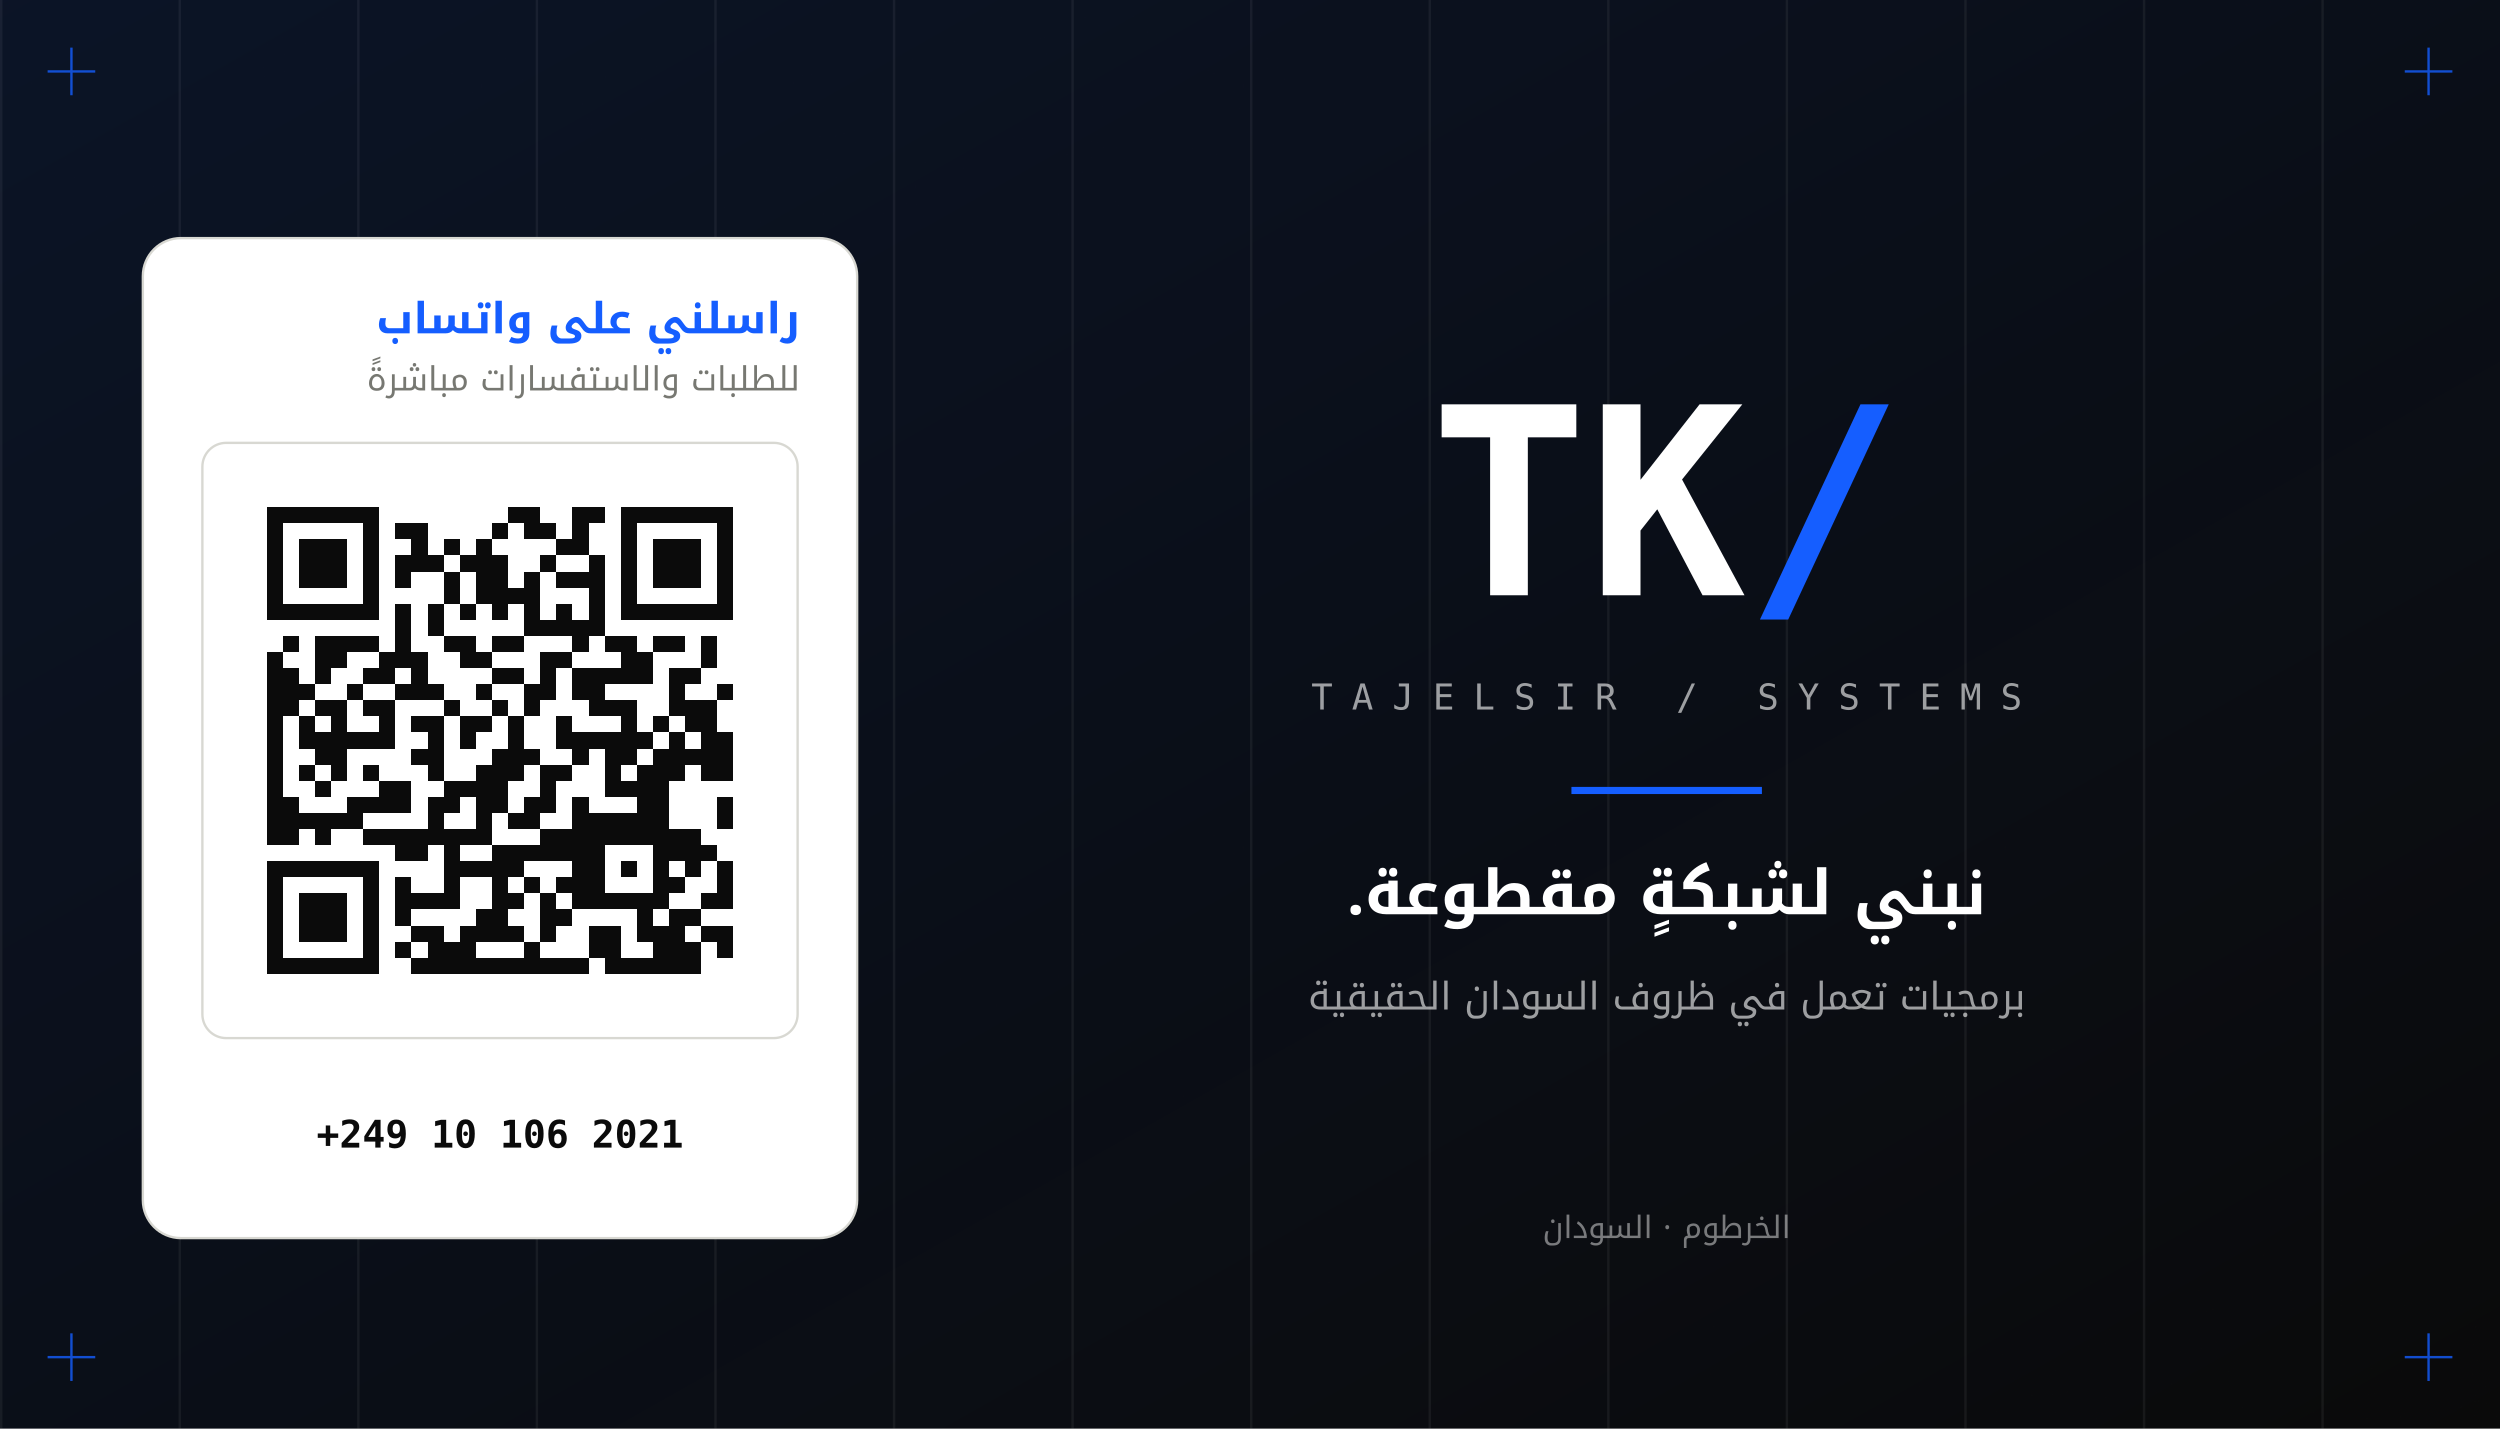
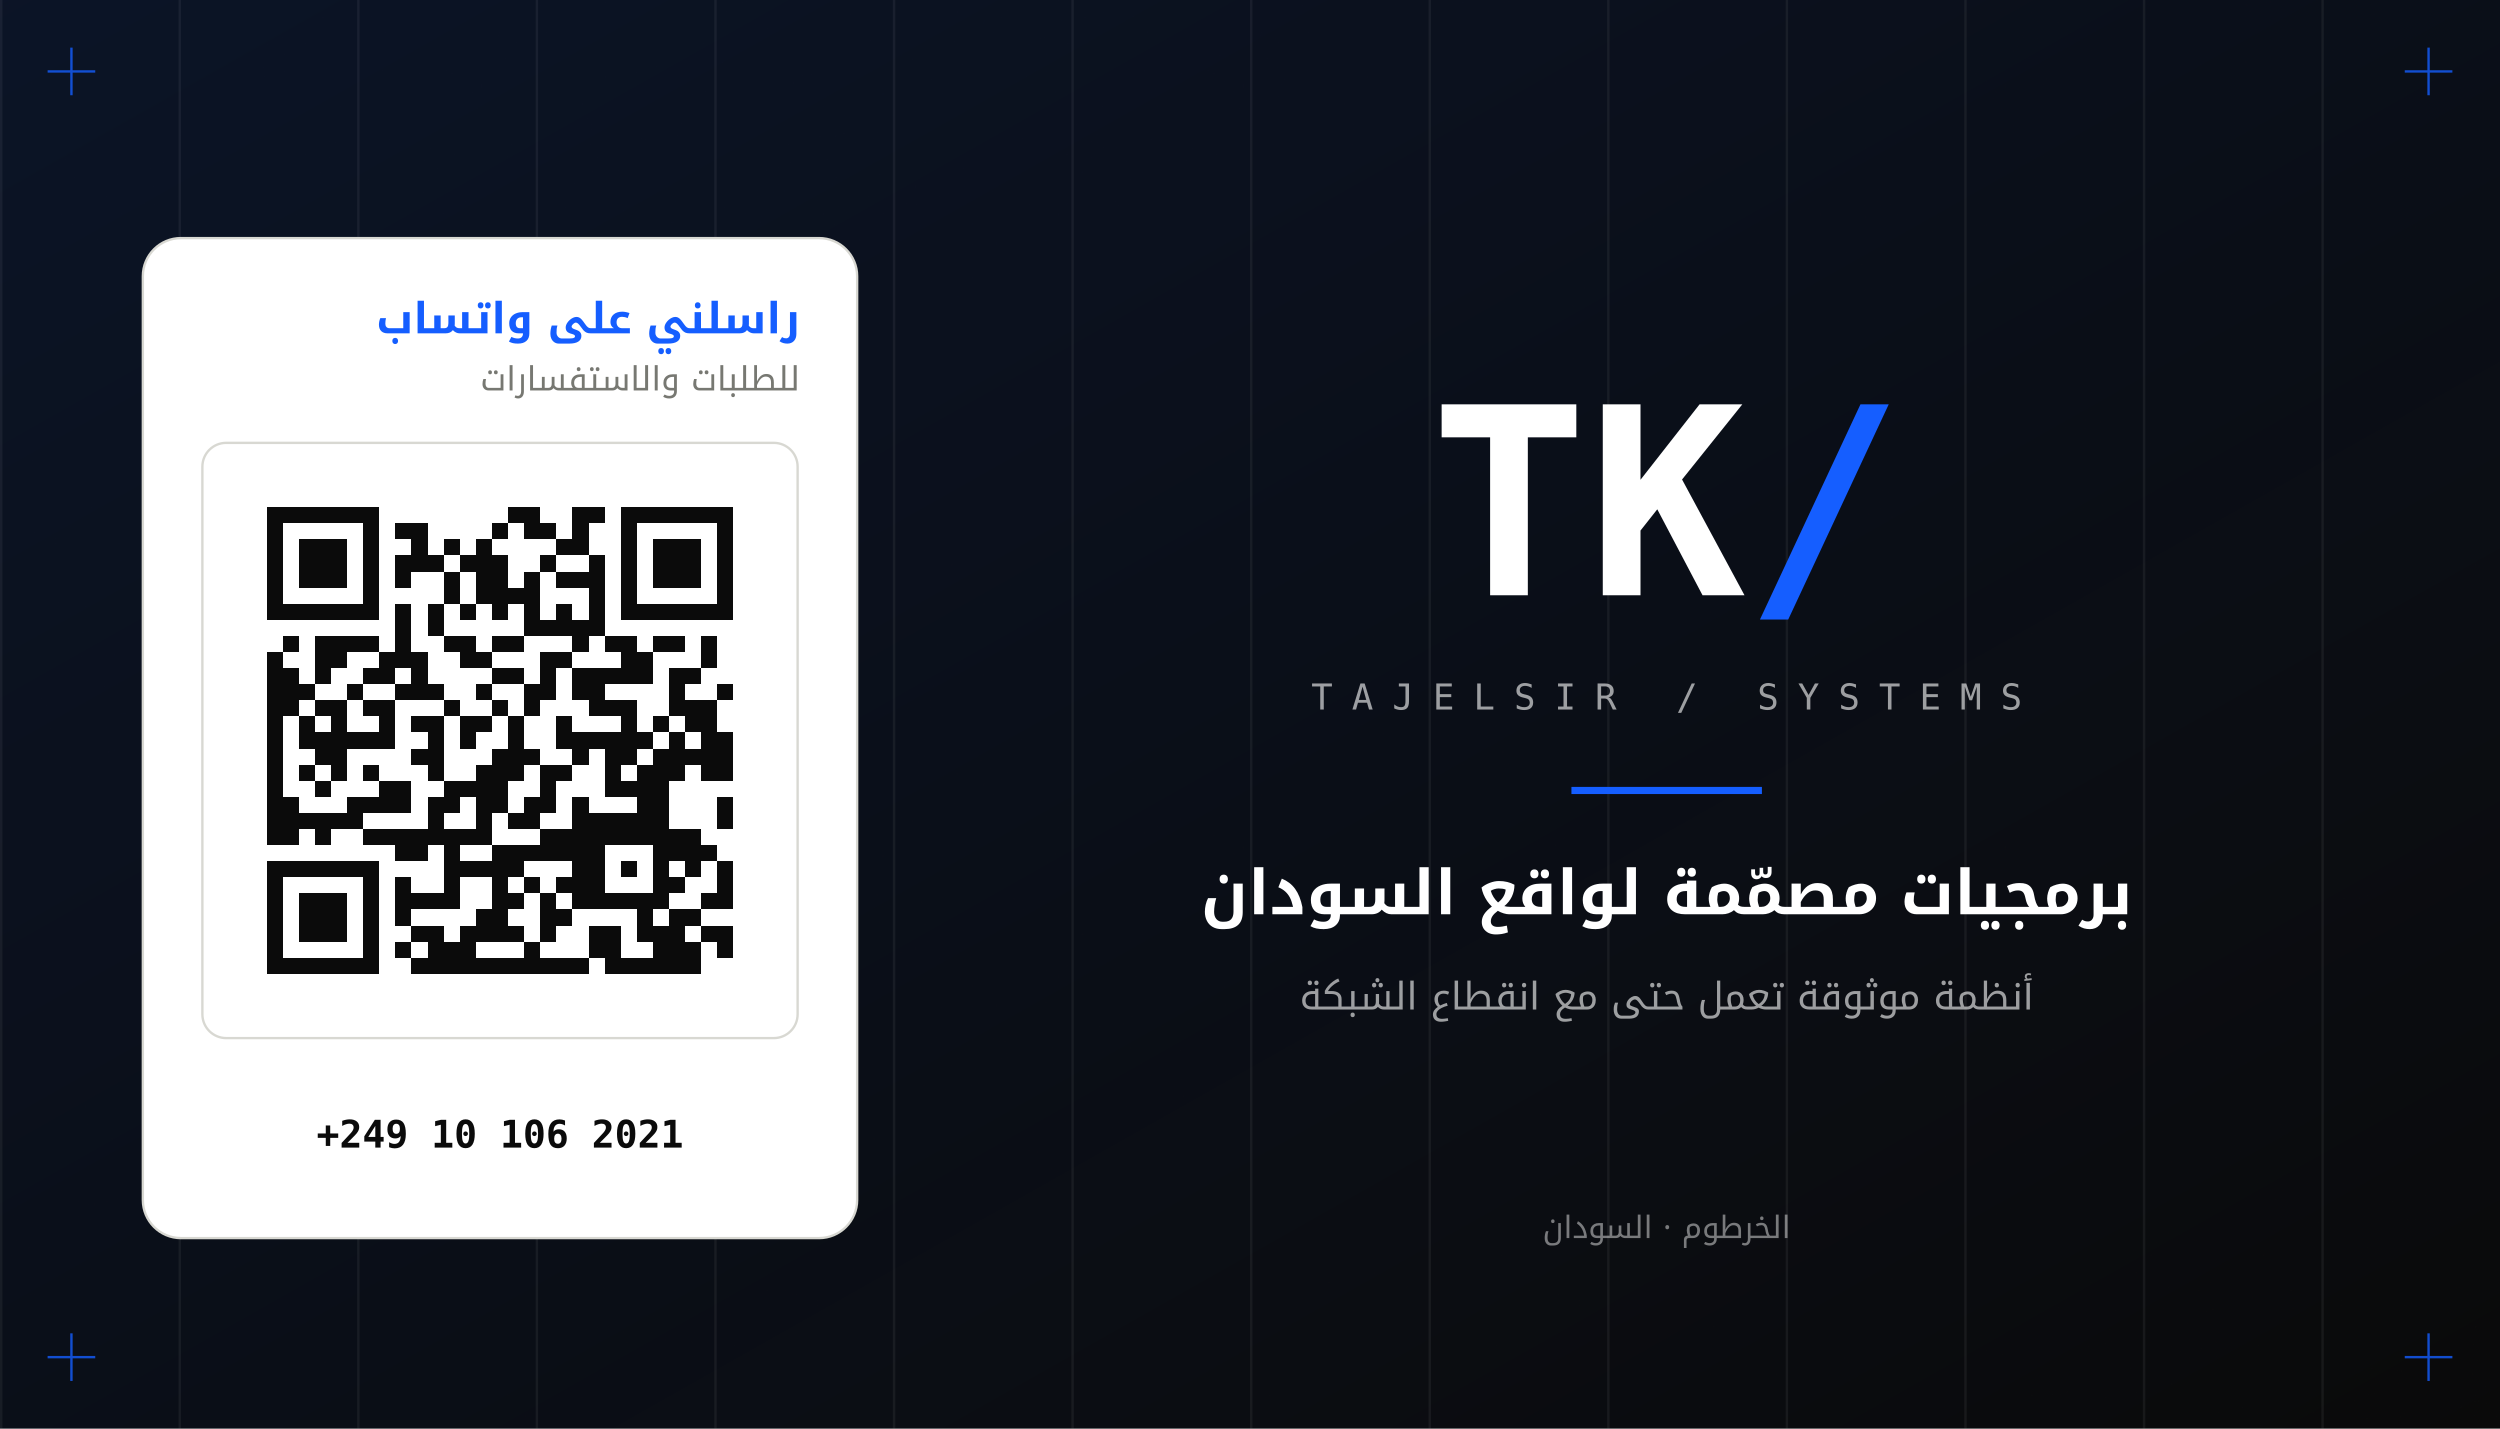
<svg xmlns="http://www.w3.org/2000/svg" width="1050" height="600" viewBox="0 0 1050 600">
  <defs>
    <linearGradient id="glow" x1="0" y1="0" x2="1" y2="1">
      <stop offset="0" stop-color="#155EFF" stop-opacity="0.12" />
      <stop offset="1" stop-color="#155EFF" stop-opacity="0" />
    </linearGradient>
    <filter id="grain">
      <feTurbulence type="fractalNoise" baseFrequency="0.8" numOctaves="2" stitchTiles="stitch" />
      <feColorMatrix type="matrix" values="0 0 0 0 0  0 0 0 0 0  0 0 0 0 0  1 1 1 0 0" />
    </filter>
  </defs>
  <rect x="0" y="0" width="1050" height="600" fill="#0B0B0B" />
  <rect x="0" y="0" width="1050" height="600" fill="url(#glow)" />
  <line x1="0.5" y1="0" x2="0.5" y2="600" stroke="#FFFFFF" stroke-opacity="0.06" />
  <line x1="75.5" y1="0" x2="75.5" y2="600" stroke="#FFFFFF" stroke-opacity="0.06" />
  <line x1="150.5" y1="0" x2="150.5" y2="600" stroke="#FFFFFF" stroke-opacity="0.06" />
  <line x1="225.5" y1="0" x2="225.5" y2="600" stroke="#FFFFFF" stroke-opacity="0.06" />
  <line x1="300.5" y1="0" x2="300.5" y2="600" stroke="#FFFFFF" stroke-opacity="0.06" />
  <line x1="375.5" y1="0" x2="375.5" y2="600" stroke="#FFFFFF" stroke-opacity="0.06" />
  <line x1="450.5" y1="0" x2="450.5" y2="600" stroke="#FFFFFF" stroke-opacity="0.06" />
  <line x1="525.5" y1="0" x2="525.5" y2="600" stroke="#FFFFFF" stroke-opacity="0.06" />
  <line x1="600.5" y1="0" x2="600.5" y2="600" stroke="#FFFFFF" stroke-opacity="0.06" />
  <line x1="675.5" y1="0" x2="675.5" y2="600" stroke="#FFFFFF" stroke-opacity="0.06" />
  <line x1="750.5" y1="0" x2="750.5" y2="600" stroke="#FFFFFF" stroke-opacity="0.06" />
  <line x1="825.5" y1="0" x2="825.5" y2="600" stroke="#FFFFFF" stroke-opacity="0.06" />
  <line x1="900.5" y1="0" x2="900.5" y2="600" stroke="#FFFFFF" stroke-opacity="0.06" />
  <line x1="975.5" y1="0" x2="975.5" y2="600" stroke="#FFFFFF" stroke-opacity="0.06" />
  <line x1="1050.5" y1="0" x2="1050.5" y2="600" stroke="#FFFFFF" stroke-opacity="0.06" />
  <rect x="0" y="0" width="1050" height="600" fill="#000" filter="url(#grain)" opacity="0.05" />
  <path d="M20 30h20M30 20v20" stroke="#155EFF" stroke-opacity="0.8" />
  <path d="M1010 30h20M1020 20v20" stroke="#155EFF" stroke-opacity="0.8" />
  <path d="M20 570h20M30 560v20" stroke="#155EFF" stroke-opacity="0.8" />
  <path d="M1010 570h20M1020 560v20" stroke="#155EFF" stroke-opacity="0.8" />
  <text x="700" y="250" text-anchor="middle" font-family="'JetBrains Mono','DejaVu Sans Mono',ui-monospace,monospace" font-size="110" font-weight="700" fill="#FFFFFF">TK<tspan fill="#155EFF">/</tspan>
  </text>
  <text x="700" y="298" text-anchor="middle" font-family="'JetBrains Mono','DejaVu Sans Mono',ui-monospace,monospace" font-size="15" fill="#FFFFFF" fill-opacity="0.6" letter-spacing="8">TAJELSIR / SYSTEMS</text>
  <line x1="660" y1="332" x2="740" y2="332" stroke="#155EFF" stroke-width="3" />
  <g font-family="'Noto Kufi Arabic','Noto Sans Arabic','Tahoma',sans-serif" direction="rtl" text-anchor="middle" fill="#FFFFFF">
-     <text x="700" y="384" font-size="26" font-weight="700">نبني لشبكةٍ مقطوعة.</text>
-     <text x="700" y="424" font-size="16" fill-opacity="0.6">برمجيات تعمل في ظروف السودان الحقيقية</text>
+     <text x="700" y="384" font-size="26" font-weight="700">برمجيات مصمّمة لواقع السودان</text>
+     <text x="700" y="424" font-size="16" fill-opacity="0.6">أنظمة موثوقة تعمل حتى مع انقطاع الشبكة</text>
    <text x="700" y="520" font-size="13" fill-opacity="0.45">الخرطوم · السودان</text>
  </g>
  <rect x="60" y="100" width="300" height="420" rx="16" fill="#FFFFFF" stroke="#D8D8D2" />
  <g font-family="'Noto Kufi Arabic','Noto Sans Arabic','Tahoma',sans-serif" direction="rtl" text-anchor="start">
    <text x="336" y="140" font-size="18" font-weight="700" fill="#155EFF">راسلني على واتساب</text>
-     <text x="336" y="164" font-size="14" fill="#777872">للطلبات والاستفسارات مباشرةً</text>
+     <text x="336" y="164" font-size="14" fill="#777872">للطلبات والاستفسارات</text>
  </g>
  <rect x="85" y="186" width="250" height="250" rx="10" fill="#FFFFFF" stroke="#D8D8D2" />
  <path transform="translate(112 213) scale(6.758621)" d="M0 0h1v1h-1zM1 0h1v1h-1zM2 0h1v1h-1zM3 0h1v1h-1zM4 0h1v1h-1zM5 0h1v1h-1zM6 0h1v1h-1zM15 0h1v1h-1zM16 0h1v1h-1zM19 0h1v1h-1zM20 0h1v1h-1zM22 0h1v1h-1zM23 0h1v1h-1zM24 0h1v1h-1zM25 0h1v1h-1zM26 0h1v1h-1zM27 0h1v1h-1zM28 0h1v1h-1zM0 1h1v1h-1zM6 1h1v1h-1zM8 1h1v1h-1zM9 1h1v1h-1zM14 1h1v1h-1zM16 1h1v1h-1zM17 1h1v1h-1zM19 1h1v1h-1zM22 1h1v1h-1zM28 1h1v1h-1zM0 2h1v1h-1zM2 2h1v1h-1zM3 2h1v1h-1zM4 2h1v1h-1zM6 2h1v1h-1zM9 2h1v1h-1zM11 2h1v1h-1zM13 2h1v1h-1zM18 2h1v1h-1zM19 2h1v1h-1zM22 2h1v1h-1zM24 2h1v1h-1zM25 2h1v1h-1zM26 2h1v1h-1zM28 2h1v1h-1zM0 3h1v1h-1zM2 3h1v1h-1zM3 3h1v1h-1zM4 3h1v1h-1zM6 3h1v1h-1zM8 3h1v1h-1zM9 3h1v1h-1zM10 3h1v1h-1zM12 3h1v1h-1zM13 3h1v1h-1zM14 3h1v1h-1zM17 3h1v1h-1zM20 3h1v1h-1zM22 3h1v1h-1zM24 3h1v1h-1zM25 3h1v1h-1zM26 3h1v1h-1zM28 3h1v1h-1zM0 4h1v1h-1zM2 4h1v1h-1zM3 4h1v1h-1zM4 4h1v1h-1zM6 4h1v1h-1zM8 4h1v1h-1zM11 4h1v1h-1zM13 4h1v1h-1zM14 4h1v1h-1zM16 4h1v1h-1zM18 4h1v1h-1zM19 4h1v1h-1zM20 4h1v1h-1zM22 4h1v1h-1zM24 4h1v1h-1zM25 4h1v1h-1zM26 4h1v1h-1zM28 4h1v1h-1zM0 5h1v1h-1zM6 5h1v1h-1zM11 5h1v1h-1zM13 5h1v1h-1zM14 5h1v1h-1zM15 5h1v1h-1zM16 5h1v1h-1zM20 5h1v1h-1zM22 5h1v1h-1zM28 5h1v1h-1zM0 6h1v1h-1zM1 6h1v1h-1zM2 6h1v1h-1zM3 6h1v1h-1zM4 6h1v1h-1zM5 6h1v1h-1zM6 6h1v1h-1zM8 6h1v1h-1zM10 6h1v1h-1zM12 6h1v1h-1zM14 6h1v1h-1zM16 6h1v1h-1zM18 6h1v1h-1zM20 6h1v1h-1zM22 6h1v1h-1zM23 6h1v1h-1zM24 6h1v1h-1zM25 6h1v1h-1zM26 6h1v1h-1zM27 6h1v1h-1zM28 6h1v1h-1zM8 7h1v1h-1zM10 7h1v1h-1zM16 7h1v1h-1zM17 7h1v1h-1zM18 7h1v1h-1zM19 7h1v1h-1zM20 7h1v1h-1zM1 8h1v1h-1zM3 8h1v1h-1zM4 8h1v1h-1zM5 8h1v1h-1zM6 8h1v1h-1zM8 8h1v1h-1zM11 8h1v1h-1zM12 8h1v1h-1zM14 8h1v1h-1zM15 8h1v1h-1zM19 8h1v1h-1zM21 8h1v1h-1zM22 8h1v1h-1zM24 8h1v1h-1zM25 8h1v1h-1zM27 8h1v1h-1zM0 9h1v1h-1zM3 9h1v1h-1zM4 9h1v1h-1zM7 9h1v1h-1zM8 9h1v1h-1zM9 9h1v1h-1zM12 9h1v1h-1zM13 9h1v1h-1zM17 9h1v1h-1zM18 9h1v1h-1zM22 9h1v1h-1zM23 9h1v1h-1zM27 9h1v1h-1zM0 10h1v1h-1zM1 10h1v1h-1zM3 10h1v1h-1zM6 10h1v1h-1zM7 10h1v1h-1zM9 10h1v1h-1zM14 10h1v1h-1zM15 10h1v1h-1zM17 10h1v1h-1zM19 10h1v1h-1zM20 10h1v1h-1zM21 10h1v1h-1zM22 10h1v1h-1zM23 10h1v1h-1zM25 10h1v1h-1zM26 10h1v1h-1zM0 11h1v1h-1zM1 11h1v1h-1zM2 11h1v1h-1zM5 11h1v1h-1zM8 11h1v1h-1zM9 11h1v1h-1zM10 11h1v1h-1zM13 11h1v1h-1zM16 11h1v1h-1zM17 11h1v1h-1zM19 11h1v1h-1zM20 11h1v1h-1zM25 11h1v1h-1zM28 11h1v1h-1zM0 12h1v1h-1zM1 12h1v1h-1zM3 12h1v1h-1zM4 12h1v1h-1zM6 12h1v1h-1zM7 12h1v1h-1zM11 12h1v1h-1zM14 12h1v1h-1zM16 12h1v1h-1zM20 12h1v1h-1zM21 12h1v1h-1zM22 12h1v1h-1zM25 12h1v1h-1zM26 12h1v1h-1zM27 12h1v1h-1zM0 13h1v1h-1zM2 13h1v1h-1zM4 13h1v1h-1zM7 13h1v1h-1zM9 13h1v1h-1zM10 13h1v1h-1zM12 13h1v1h-1zM13 13h1v1h-1zM15 13h1v1h-1zM18 13h1v1h-1zM22 13h1v1h-1zM24 13h1v1h-1zM26 13h1v1h-1zM27 13h1v1h-1zM0 14h1v1h-1zM2 14h1v1h-1zM3 14h1v1h-1zM4 14h1v1h-1zM5 14h1v1h-1zM6 14h1v1h-1zM7 14h1v1h-1zM10 14h1v1h-1zM12 14h1v1h-1zM15 14h1v1h-1zM18 14h1v1h-1zM19 14h1v1h-1zM20 14h1v1h-1zM21 14h1v1h-1zM22 14h1v1h-1zM23 14h1v1h-1zM25 14h1v1h-1zM27 14h1v1h-1zM28 14h1v1h-1zM0 15h1v1h-1zM3 15h1v1h-1zM4 15h1v1h-1zM9 15h1v1h-1zM10 15h1v1h-1zM14 15h1v1h-1zM15 15h1v1h-1zM16 15h1v1h-1zM19 15h1v1h-1zM21 15h1v1h-1zM22 15h1v1h-1zM24 15h1v1h-1zM25 15h1v1h-1zM26 15h1v1h-1zM27 15h1v1h-1zM28 15h1v1h-1zM0 16h1v1h-1zM2 16h1v1h-1zM4 16h1v1h-1zM6 16h1v1h-1zM10 16h1v1h-1zM13 16h1v1h-1zM14 16h1v1h-1zM15 16h1v1h-1zM17 16h1v1h-1zM18 16h1v1h-1zM21 16h1v1h-1zM23 16h1v1h-1zM24 16h1v1h-1zM25 16h1v1h-1zM27 16h1v1h-1zM28 16h1v1h-1zM0 17h1v1h-1zM3 17h1v1h-1zM7 17h1v1h-1zM8 17h1v1h-1zM11 17h1v1h-1zM12 17h1v1h-1zM13 17h1v1h-1zM14 17h1v1h-1zM17 17h1v1h-1zM21 17h1v1h-1zM22 17h1v1h-1zM23 17h1v1h-1zM24 17h1v1h-1zM0 18h1v1h-1zM1 18h1v1h-1zM5 18h1v1h-1zM6 18h1v1h-1zM7 18h1v1h-1zM8 18h1v1h-1zM10 18h1v1h-1zM11 18h1v1h-1zM13 18h1v1h-1zM14 18h1v1h-1zM16 18h1v1h-1zM17 18h1v1h-1zM19 18h1v1h-1zM23 18h1v1h-1zM24 18h1v1h-1zM28 18h1v1h-1zM0 19h1v1h-1zM1 19h1v1h-1zM2 19h1v1h-1zM3 19h1v1h-1zM4 19h1v1h-1zM5 19h1v1h-1zM10 19h1v1h-1zM13 19h1v1h-1zM15 19h1v1h-1zM16 19h1v1h-1zM19 19h1v1h-1zM20 19h1v1h-1zM21 19h1v1h-1zM22 19h1v1h-1zM23 19h1v1h-1zM24 19h1v1h-1zM28 19h1v1h-1zM0 20h1v1h-1zM1 20h1v1h-1zM3 20h1v1h-1zM6 20h1v1h-1zM7 20h1v1h-1zM8 20h1v1h-1zM9 20h1v1h-1zM10 20h1v1h-1zM11 20h1v1h-1zM12 20h1v1h-1zM13 20h1v1h-1zM17 20h1v1h-1zM18 20h1v1h-1zM19 20h1v1h-1zM20 20h1v1h-1zM21 20h1v1h-1zM22 20h1v1h-1zM23 20h1v1h-1zM24 20h1v1h-1zM25 20h1v1h-1zM26 20h1v1h-1zM8 21h1v1h-1zM9 21h1v1h-1zM11 21h1v1h-1zM14 21h1v1h-1zM15 21h1v1h-1zM16 21h1v1h-1zM17 21h1v1h-1zM18 21h1v1h-1zM19 21h1v1h-1zM20 21h1v1h-1zM24 21h1v1h-1zM25 21h1v1h-1zM26 21h1v1h-1zM27 21h1v1h-1zM0 22h1v1h-1zM1 22h1v1h-1zM2 22h1v1h-1zM3 22h1v1h-1zM4 22h1v1h-1zM5 22h1v1h-1zM6 22h1v1h-1zM11 22h1v1h-1zM12 22h1v1h-1zM13 22h1v1h-1zM14 22h1v1h-1zM15 22h1v1h-1zM19 22h1v1h-1zM20 22h1v1h-1zM22 22h1v1h-1zM24 22h1v1h-1zM26 22h1v1h-1zM28 22h1v1h-1zM0 23h1v1h-1zM6 23h1v1h-1zM8 23h1v1h-1zM11 23h1v1h-1zM14 23h1v1h-1zM16 23h1v1h-1zM18 23h1v1h-1zM19 23h1v1h-1zM20 23h1v1h-1zM24 23h1v1h-1zM25 23h1v1h-1zM28 23h1v1h-1zM0 24h1v1h-1zM2 24h1v1h-1zM3 24h1v1h-1zM4 24h1v1h-1zM6 24h1v1h-1zM8 24h1v1h-1zM9 24h1v1h-1zM10 24h1v1h-1zM11 24h1v1h-1zM14 24h1v1h-1zM15 24h1v1h-1zM17 24h1v1h-1zM19 24h1v1h-1zM20 24h1v1h-1zM21 24h1v1h-1zM22 24h1v1h-1zM23 24h1v1h-1zM24 24h1v1h-1zM27 24h1v1h-1zM28 24h1v1h-1zM0 25h1v1h-1zM2 25h1v1h-1zM3 25h1v1h-1zM4 25h1v1h-1zM6 25h1v1h-1zM8 25h1v1h-1zM13 25h1v1h-1zM14 25h1v1h-1zM17 25h1v1h-1zM18 25h1v1h-1zM23 25h1v1h-1zM25 25h1v1h-1zM26 25h1v1h-1zM0 26h1v1h-1zM2 26h1v1h-1zM3 26h1v1h-1zM4 26h1v1h-1zM6 26h1v1h-1zM9 26h1v1h-1zM10 26h1v1h-1zM12 26h1v1h-1zM13 26h1v1h-1zM14 26h1v1h-1zM15 26h1v1h-1zM17 26h1v1h-1zM20 26h1v1h-1zM21 26h1v1h-1zM23 26h1v1h-1zM24 26h1v1h-1zM25 26h1v1h-1zM27 26h1v1h-1zM28 26h1v1h-1zM0 27h1v1h-1zM6 27h1v1h-1zM8 27h1v1h-1zM10 27h1v1h-1zM11 27h1v1h-1zM12 27h1v1h-1zM16 27h1v1h-1zM20 27h1v1h-1zM21 27h1v1h-1zM24 27h1v1h-1zM25 27h1v1h-1zM26 27h1v1h-1zM28 27h1v1h-1zM0 28h1v1h-1zM1 28h1v1h-1zM2 28h1v1h-1zM3 28h1v1h-1zM4 28h1v1h-1zM5 28h1v1h-1zM6 28h1v1h-1zM9 28h1v1h-1zM10 28h1v1h-1zM11 28h1v1h-1zM12 28h1v1h-1zM13 28h1v1h-1zM14 28h1v1h-1zM15 28h1v1h-1zM16 28h1v1h-1zM17 28h1v1h-1zM18 28h1v1h-1zM19 28h1v1h-1zM21 28h1v1h-1zM22 28h1v1h-1zM23 28h1v1h-1zM24 28h1v1h-1zM25 28h1v1h-1zM26 28h1v1h-1z" fill="#0B0B0B" shape-rendering="crispEdges" />
  <text x="210" y="482" text-anchor="middle" direction="ltr" font-family="'JetBrains Mono','DejaVu Sans Mono',ui-monospace,monospace" font-size="16" font-weight="700" fill="#0B0B0B">+249 10 106 2021</text>
</svg>
